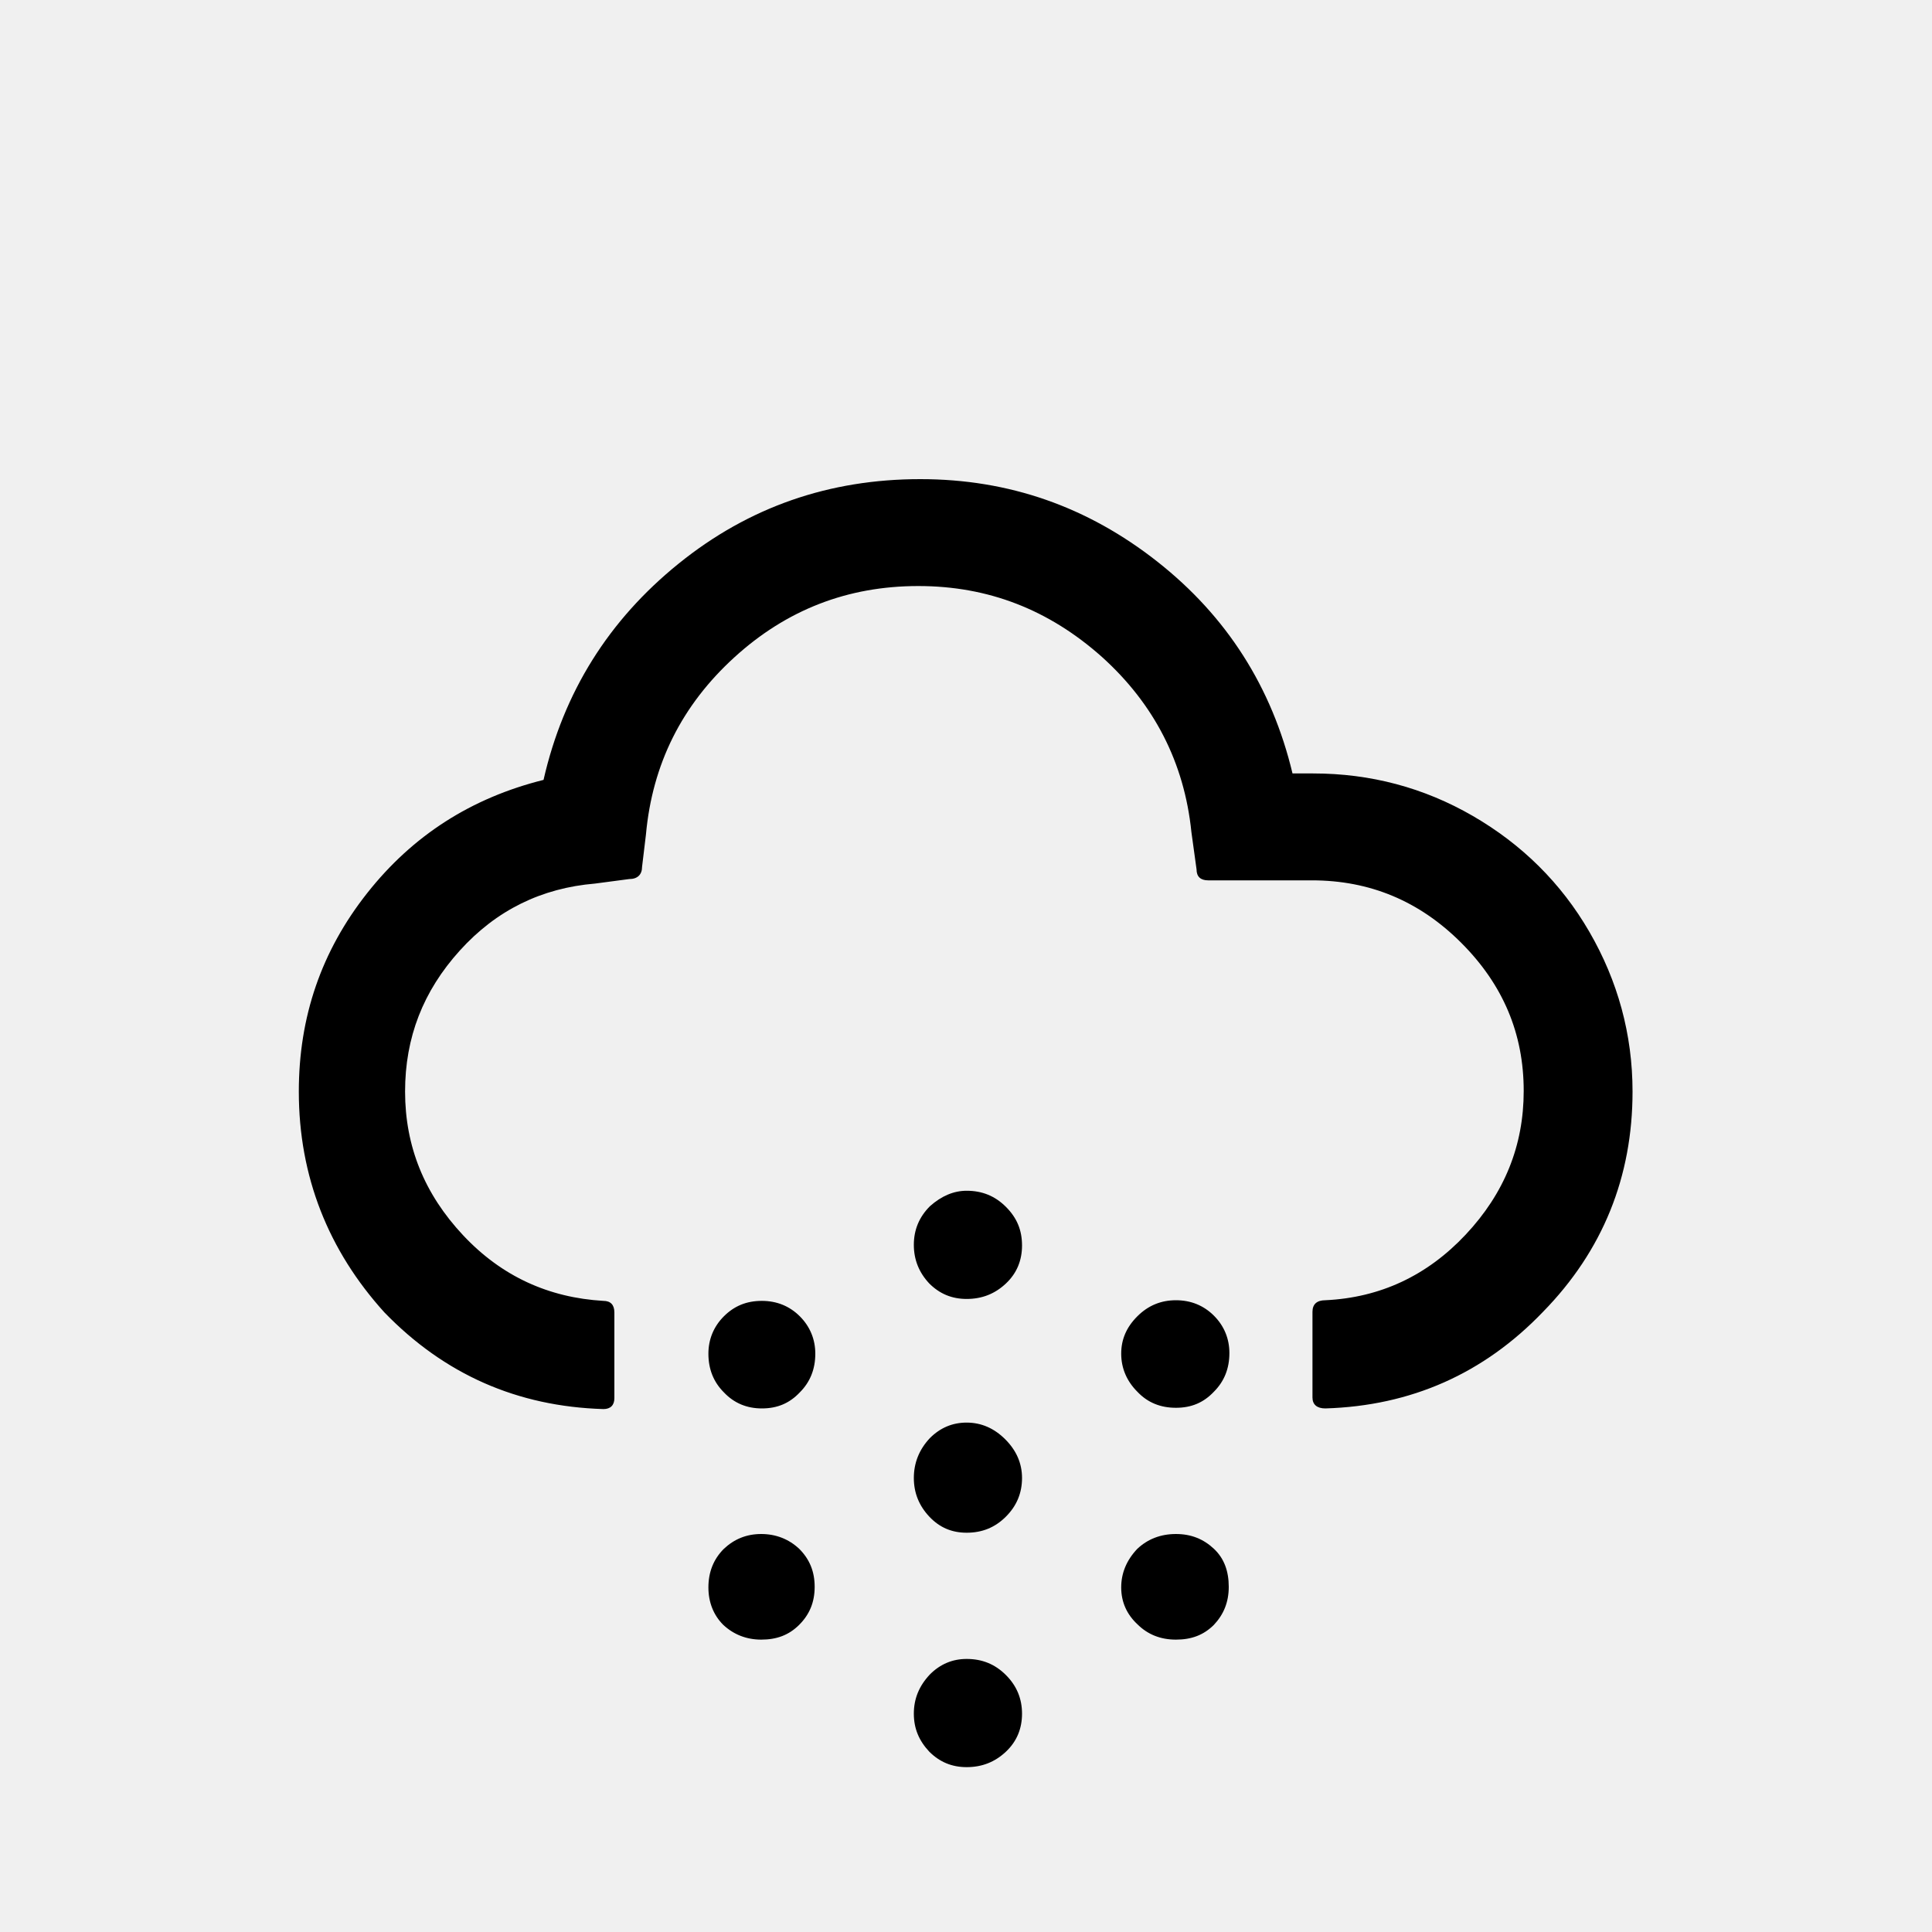
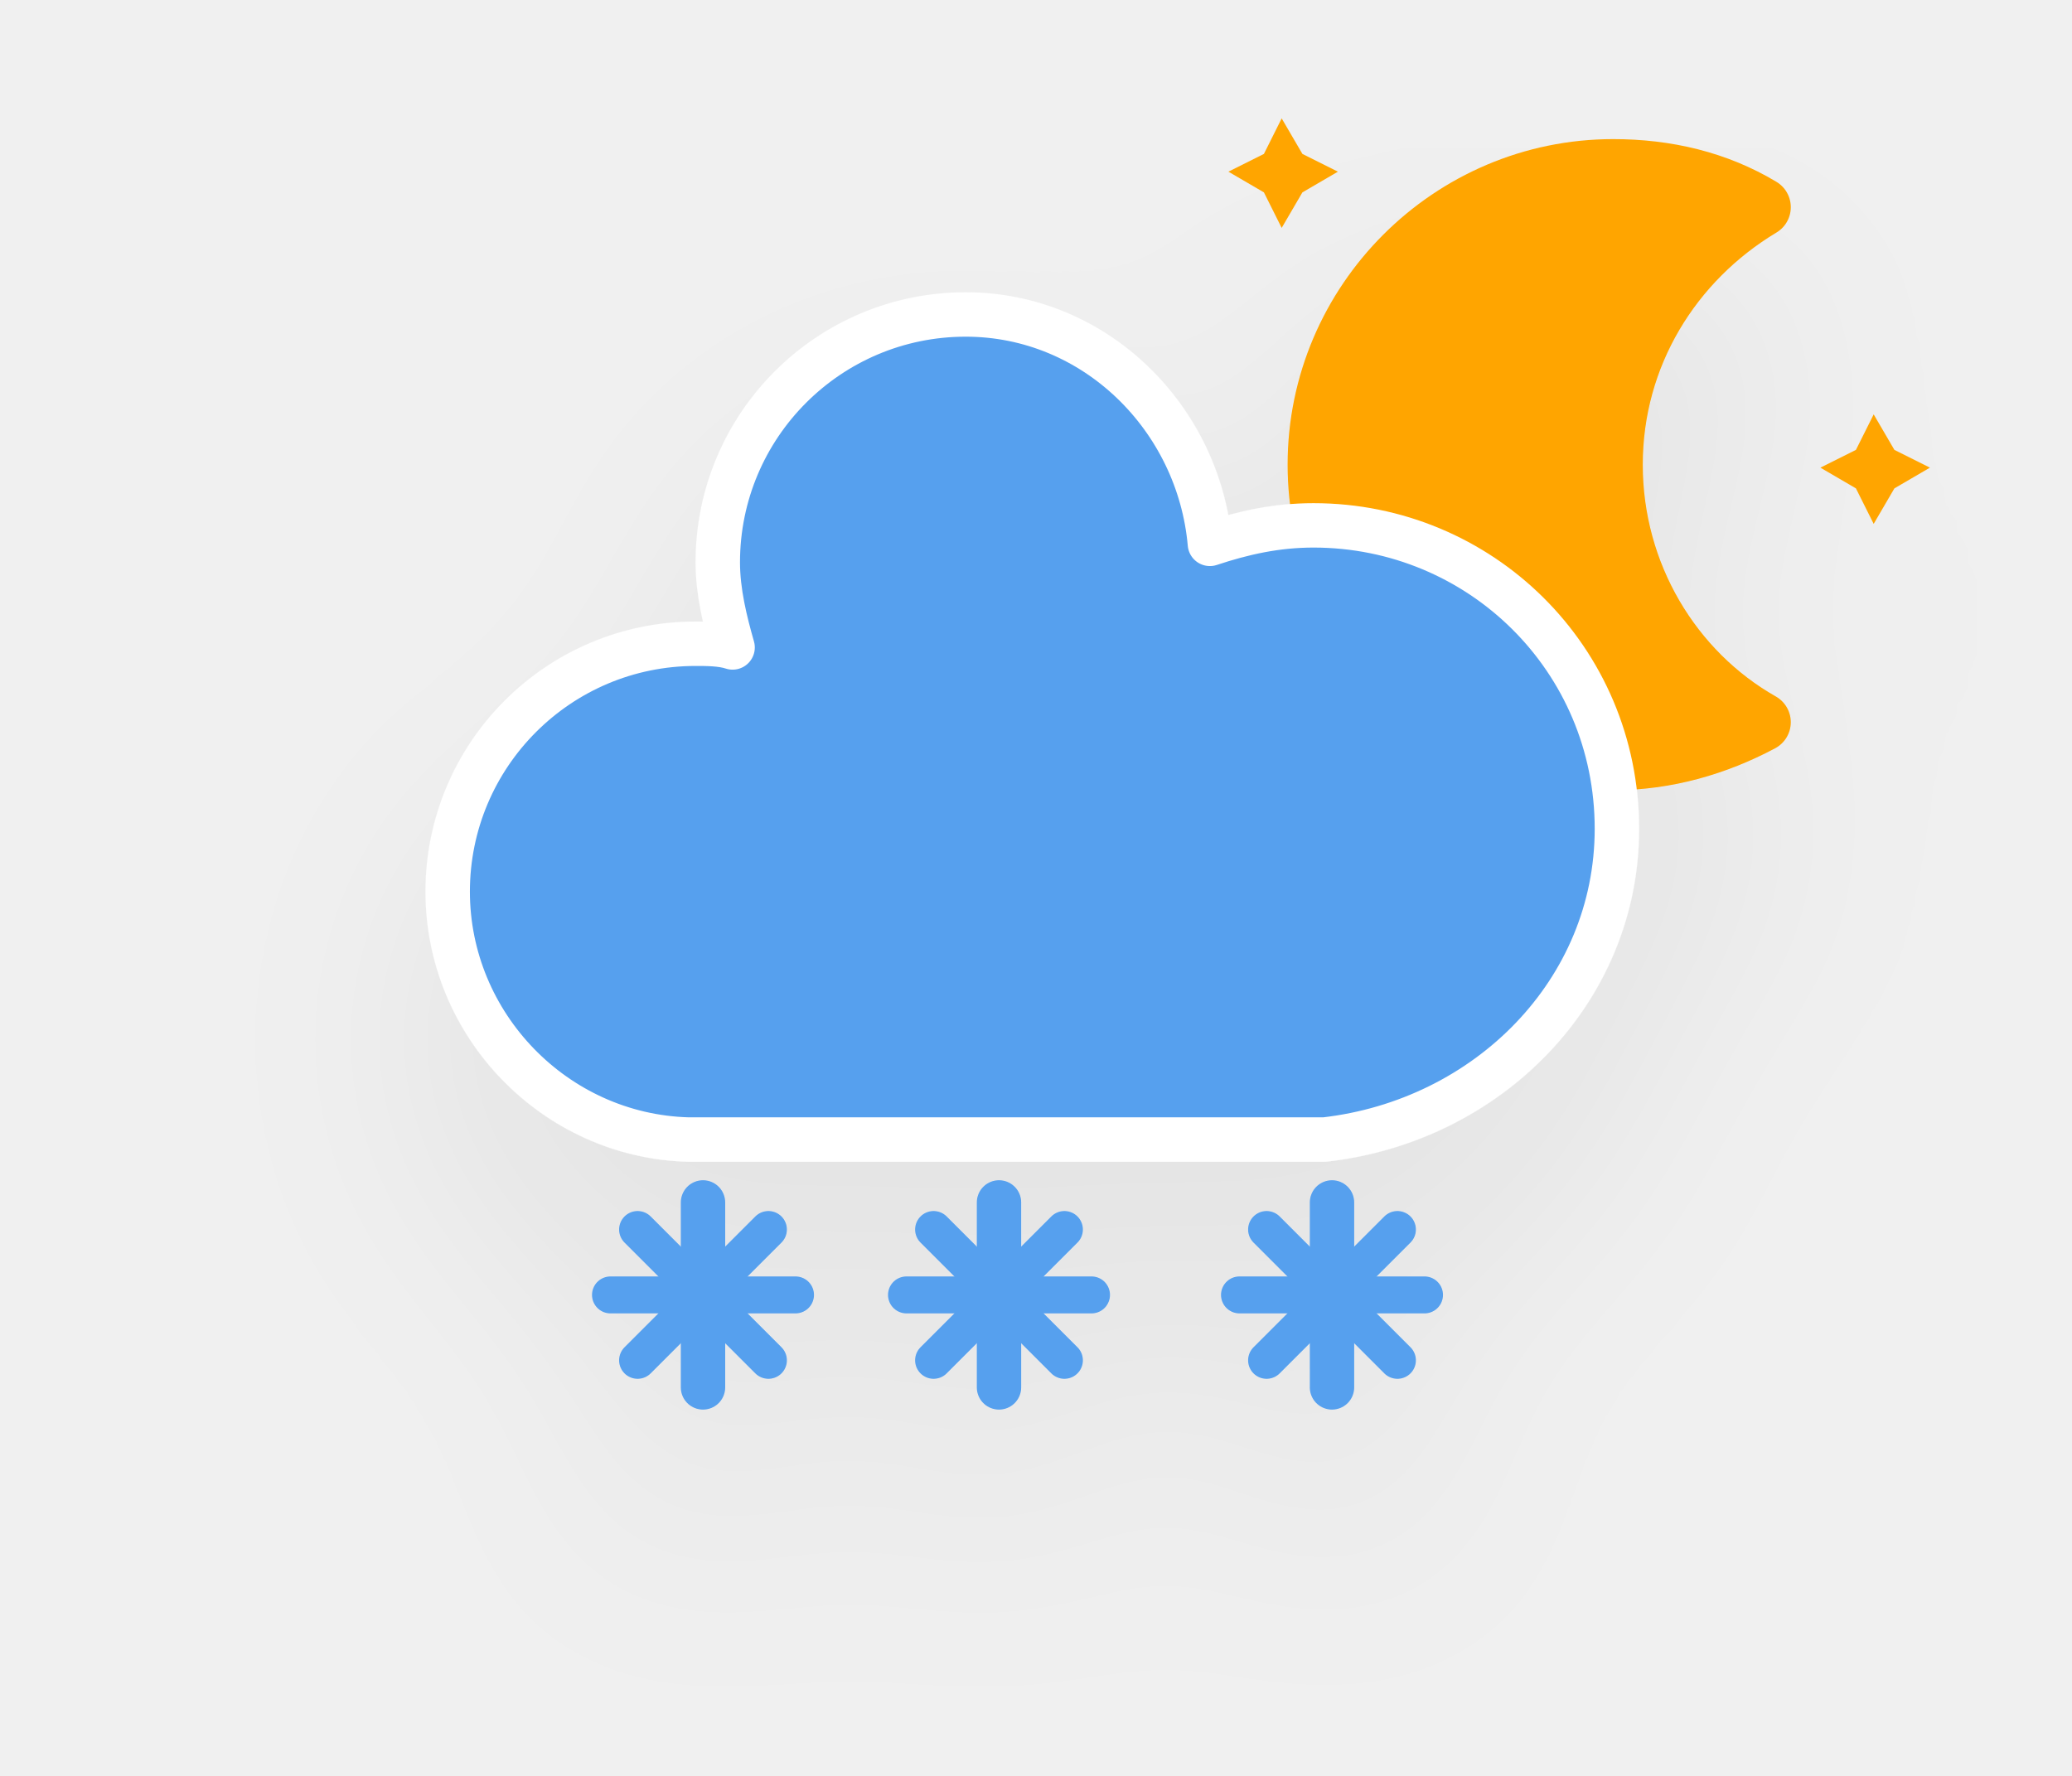
- <svg xmlns="http://www.w3.org/2000/svg" version="1.1" id="Layer_1" x="0px" y="0px" viewBox="0 0 30 30" style="enable-background:new 0 0 30 30;" xml:space="preserve">
-   <path d="M4.64,16.95c0-1.16,0.35-2.18,1.06-3.08s1.62-1.48,2.74-1.76c0.31-1.36,1.01-2.48,2.1-3.36s2.34-1.31,3.75-1.31  c1.38,0,2.6,0.43,3.68,1.28c1.08,0.85,1.78,1.95,2.1,3.29h0.32c0.89,0,1.72,0.22,2.48,0.66c0.76,0.44,1.37,1.04,1.81,1.8  c0.44,0.76,0.67,1.59,0.67,2.48c0,1.32-0.46,2.47-1.39,3.42c-0.92,0.96-2.05,1.46-3.38,1.5c-0.13,0-0.2-0.06-0.2-0.17v-1.33  c0-0.12,0.07-0.18,0.2-0.18c0.85-0.04,1.58-0.38,2.18-1.02s0.9-1.38,0.9-2.23c0-0.89-0.32-1.65-0.97-2.3s-1.42-0.97-2.32-0.97h-1.61  c-0.12,0-0.18-0.06-0.18-0.17l-0.08-0.58c-0.11-1.08-0.58-1.99-1.39-2.72c-0.82-0.73-1.76-1.1-2.85-1.1c-1.1,0-2.05,0.37-2.86,1.11  c-0.81,0.74-1.27,1.65-1.37,2.75l-0.06,0.5c0,0.12-0.07,0.19-0.2,0.19l-0.53,0.07c-0.83,0.07-1.53,0.41-2.1,1.04  s-0.85,1.35-0.85,2.19c0,0.85,0.3,1.59,0.9,2.23s1.33,0.97,2.18,1.02c0.11,0,0.17,0.06,0.17,0.18v1.33c0,0.11-0.06,0.17-0.17,0.17  c-1.34-0.04-2.47-0.54-3.4-1.5C5.1,19.42,4.64,18.27,4.64,16.95z M11,21.02c0-0.22,0.08-0.42,0.24-0.58  c0.16-0.16,0.35-0.24,0.59-0.24c0.23,0,0.43,0.08,0.59,0.24c0.16,0.16,0.24,0.36,0.24,0.58c0,0.24-0.08,0.44-0.24,0.6  c-0.16,0.17-0.35,0.25-0.59,0.25c-0.23,0-0.43-0.08-0.59-0.25C11.08,21.46,11,21.26,11,21.02z M11,24.65c0-0.24,0.08-0.44,0.24-0.6  c0.16-0.15,0.35-0.23,0.58-0.23c0.23,0,0.43,0.08,0.59,0.23c0.16,0.16,0.24,0.35,0.24,0.59c0,0.24-0.08,0.43-0.24,0.59  c-0.16,0.16-0.35,0.23-0.59,0.23c-0.23,0-0.43-0.08-0.59-0.23C11.08,25.08,11,24.88,11,24.65z M14.19,22.95  c0-0.23,0.08-0.44,0.25-0.62c0.16-0.16,0.35-0.24,0.57-0.24c0.23,0,0.43,0.09,0.6,0.26c0.17,0.17,0.26,0.37,0.26,0.6  c0,0.23-0.08,0.43-0.25,0.6c-0.17,0.17-0.37,0.25-0.61,0.25c-0.23,0-0.42-0.08-0.58-0.25S14.19,23.18,14.19,22.95z M14.19,19.33  c0-0.23,0.08-0.43,0.25-0.6c0.18-0.16,0.37-0.24,0.57-0.24c0.24,0,0.44,0.08,0.61,0.25c0.17,0.17,0.25,0.36,0.25,0.6  c0,0.23-0.08,0.43-0.25,0.59c-0.17,0.16-0.37,0.24-0.61,0.24c-0.23,0-0.42-0.08-0.58-0.24C14.27,19.76,14.19,19.56,14.19,19.33z   M14.19,26.61c0-0.23,0.08-0.43,0.25-0.61c0.16-0.16,0.35-0.24,0.57-0.24c0.24,0,0.44,0.08,0.61,0.25c0.17,0.17,0.25,0.37,0.25,0.6  s-0.08,0.43-0.25,0.59c-0.17,0.16-0.37,0.24-0.61,0.24c-0.23,0-0.42-0.08-0.58-0.24C14.27,27.03,14.19,26.84,14.19,26.61z   M17.41,21.02c0-0.22,0.08-0.41,0.25-0.58c0.17-0.17,0.37-0.25,0.6-0.25c0.23,0,0.43,0.08,0.59,0.24c0.16,0.16,0.24,0.36,0.24,0.58  c0,0.24-0.08,0.44-0.24,0.6c-0.16,0.17-0.35,0.25-0.59,0.25c-0.24,0-0.44-0.08-0.6-0.25C17.5,21.45,17.41,21.25,17.41,21.02z   M17.41,24.65c0-0.22,0.08-0.42,0.25-0.6c0.16-0.15,0.36-0.23,0.6-0.23c0.24,0,0.43,0.08,0.59,0.23s0.23,0.35,0.23,0.59  c0,0.24-0.08,0.43-0.23,0.59c-0.16,0.16-0.35,0.23-0.59,0.23c-0.24,0-0.44-0.08-0.6-0.24C17.5,25.07,17.41,24.88,17.41,24.65z" />
+ <svg xmlns="http://www.w3.org/2000/svg" width="56" height="48" version="1.1">
+   <defs>
+     <filter id="blur" x="-.247" y="-.269" width="1.494" height="1.676">
+       <feGaussianBlur in="SourceAlpha" stdDeviation="3" />
+       <feOffset dx="0" dy="4" result="offsetblur" />
+       <feComponentTransfer>
+         <feFuncA slope="0.05" type="linear" />
+       </feComponentTransfer>
+       <feMerge>
+         <feMergeNode />
+         <feMergeNode in="SourceGraphic" />
+       </feMerge>
+     </filter>
+     <style type="text/css">
+          
+          /*
+ ** CLOUDS
+ */
+          @keyframes am-weather-cloud-2 {
+             0% {
+                -webkit-transform: translate(0px, 0px);
+                -moz-transform: translate(0px, 0px);
+                -ms-transform: translate(0px, 0px);
+                transform: translate(0px, 0px);
+             }
+ 
+             50% {
+                -webkit-transform: translate(2px, 0px);
+                -moz-transform: translate(2px, 0px);
+                -ms-transform: translate(2px, 0px);
+                transform: translate(2px, 0px);
+             }
+ 
+             100% {
+                -webkit-transform: translate(0px, 0px);
+                -moz-transform: translate(0px, 0px);
+                -ms-transform: translate(0px, 0px);
+                transform: translate(0px, 0px);
+             }
+          }
+ 
+          .am-weather-cloud-2 {
+             -webkit-animation-name: am-weather-cloud-2;
+             -moz-animation-name: am-weather-cloud-2;
+             animation-name: am-weather-cloud-2;
+             -webkit-animation-duration: 3s;
+             -moz-animation-duration: 3s;
+             animation-duration: 3s;
+             -webkit-animation-timing-function: linear;
+             -moz-animation-timing-function: linear;
+             animation-timing-function: linear;
+             -webkit-animation-iteration-count: infinite;
+             -moz-animation-iteration-count: infinite;
+             animation-iteration-count: infinite;
+          }
+ 
+          /*
+ ** MOON
+ */
+          @keyframes am-weather-moon {
+             0% {
+                -webkit-transform: rotate(0deg);
+                -moz-transform: rotate(0deg);
+                -ms-transform: rotate(0deg);
+                transform: rotate(0deg);
+             }
+ 
+             50% {
+                -webkit-transform: rotate(15deg);
+                -moz-transform: rotate(15deg);
+                -ms-transform: rotate(15deg);
+                transform: rotate(15deg);
+             }
+ 
+             100% {
+                -webkit-transform: rotate(0deg);
+                -moz-transform: rotate(0deg);
+                -ms-transform: rotate(0deg);
+                transform: rotate(0deg);
+             }
+          }
+ 
+          .am-weather-moon {
+             -webkit-animation-name: am-weather-moon;
+             -moz-animation-name: am-weather-moon;
+             -ms-animation-name: am-weather-moon;
+             animation-name: am-weather-moon;
+             -webkit-animation-duration: 6s;
+             -moz-animation-duration: 6s;
+             -ms-animation-duration: 6s;
+             animation-duration: 6s;
+             -webkit-animation-timing-function: linear;
+             -moz-animation-timing-function: linear;
+             -ms-animation-timing-function: linear;
+             animation-timing-function: linear;
+             -webkit-animation-iteration-count: infinite;
+             -moz-animation-iteration-count: infinite;
+             -ms-animation-iteration-count: infinite;
+             animation-iteration-count: infinite;
+             -webkit-transform-origin: 12.5px 15.15px 0;
+             /* TODO FF CENTER ISSUE */
+             -moz-transform-origin: 12.5px 15.15px 0;
+             /* TODO FF CENTER ISSUE */
+             -ms-transform-origin: 12.5px 15.15px 0;
+             /* TODO FF CENTER ISSUE */
+             transform-origin: 12.5px 15.15px 0;
+             /* TODO FF CENTER ISSUE */
+          }
+ 
+          @keyframes am-weather-moon-star-1 {
+             0% {
+                opacity: 0;
+             }
+ 
+             100% {
+                opacity: 1;
+             }
+          }
+ 
+          .am-weather-moon-star-1 {
+             -webkit-animation-name: am-weather-moon-star-1;
+             -moz-animation-name: am-weather-moon-star-1;
+             -ms-animation-name: am-weather-moon-star-1;
+             animation-name: am-weather-moon-star-1;
+             -webkit-animation-delay: 3s;
+             -moz-animation-delay: 3s;
+             -ms-animation-delay: 3s;
+             animation-delay: 3s;
+             -webkit-animation-duration: 5s;
+             -moz-animation-duration: 5s;
+             -ms-animation-duration: 5s;
+             animation-duration: 5s;
+             -webkit-animation-timing-function: linear;
+             -moz-animation-timing-function: linear;
+             -ms-animation-timing-function: linear;
+             animation-timing-function: linear;
+             -webkit-animation-iteration-count: 1;
+             -moz-animation-iteration-count: 1;
+             -ms-animation-iteration-count: 1;
+             animation-iteration-count: 1;
+          }
+ 
+          @keyframes am-weather-moon-star-2 {
+             0% {
+                opacity: 0;
+             }
+ 
+             100% {
+                opacity: 1;
+             }
+          }
+ 
+          .am-weather-moon-star-2 {
+             -webkit-animation-name: am-weather-moon-star-2;
+             -moz-animation-name: am-weather-moon-star-2;
+             -ms-animation-name: am-weather-moon-star-2;
+             animation-name: am-weather-moon-star-2;
+             -webkit-animation-delay: 5s;
+             -moz-animation-delay: 5s;
+             -ms-animation-delay: 5s;
+             animation-delay: 5s;
+             -webkit-animation-duration: 4s;
+             -moz-animation-duration: 4s;
+             -ms-animation-duration: 4s;
+             animation-duration: 4s;
+             -webkit-animation-timing-function: linear;
+             -moz-animation-timing-function: linear;
+             -ms-animation-timing-function: linear;
+             animation-timing-function: linear;
+             -webkit-animation-iteration-count: 1;
+             -moz-animation-iteration-count: 1;
+             -ms-animation-iteration-count: 1;
+             animation-iteration-count: 1;
+          }
+ 
+          /*
+ ** SNOW
+ */
+          @keyframes am-weather-snow {
+             0% {
+                -webkit-transform: translateX(0) translateY(0);
+                -moz-transform: translateX(0) translateY(0);
+                -ms-transform: translateX(0) translateY(0);
+                transform: translateX(0) translateY(0);
+             }
+ 
+             33.33% {
+                -webkit-transform: translateX(-1.2px) translateY(2px);
+                -moz-transform: translateX(-1.2px) translateY(2px);
+                -ms-transform: translateX(-1.2px) translateY(2px);
+                transform: translateX(-1.2px) translateY(2px);
+             }
+ 
+             66.66% {
+                -webkit-transform: translateX(1.4px) translateY(4px);
+                -moz-transform: translateX(1.4px) translateY(4px);
+                -ms-transform: translateX(1.4px) translateY(4px);
+                transform: translateX(1.4px) translateY(4px);
+                opacity: 1;
+             }
+ 
+             100% {
+                -webkit-transform: translateX(-1.6px) translateY(6px);
+                -moz-transform: translateX(-1.6px) translateY(6px);
+                -ms-transform: translateX(-1.6px) translateY(6px);
+                transform: translateX(-1.6px) translateY(6px);
+                opacity: 0;
+             }
+          }
+ 
+          @keyframes am-weather-snow-reverse {
+             0% {
+                -webkit-transform: translateX(0) translateY(0);
+                -moz-transform: translateX(0) translateY(0);
+                -ms-transform: translateX(0) translateY(0);
+                transform: translateX(0) translateY(0);
+             }
+ 
+             33.33% {
+                -webkit-transform: translateX(1.2px) translateY(2px);
+                -moz-transform: translateX(1.2px) translateY(2px);
+                -ms-transform: translateX(1.2px) translateY(2px);
+                transform: translateX(1.2px) translateY(2px);
+             }
+ 
+             66.66% {
+                -webkit-transform: translateX(-1.4px) translateY(4px);
+                -moz-transform: translateX(-1.4px) translateY(4px);
+                -ms-transform: translateX(-1.4px) translateY(4px);
+                transform: translateX(-1.4px) translateY(4px);
+                opacity: 1;
+             }
+ 
+             100% {
+                -webkit-transform: translateX(1.6px) translateY(6px);
+                -moz-transform: translateX(1.6px) translateY(6px);
+                -ms-transform: translateX(1.6px) translateY(6px);
+                transform: translateX(1.6px) translateY(6px);
+                opacity: 0;
+             }
+          }
+ 
+          .am-weather-snow-1 {
+             -webkit-animation-name: am-weather-snow;
+             -moz-animation-name: am-weather-snow;
+             -ms-animation-name: am-weather-snow;
+             animation-name: am-weather-snow;
+             -webkit-animation-duration: 2s;
+             -moz-animation-duration: 2s;
+             -ms-animation-duration: 2s;
+             animation-duration: 2s;
+             -webkit-animation-timing-function: linear;
+             -moz-animation-timing-function: linear;
+             -ms-animation-timing-function: linear;
+             animation-timing-function: linear;
+             -webkit-animation-iteration-count: infinite;
+             -moz-animation-iteration-count: infinite;
+             -ms-animation-iteration-count: infinite;
+             animation-iteration-count: infinite;
+          }
+ 
+          .am-weather-snow-2 {
+             -webkit-animation-name: am-weather-snow;
+             -moz-animation-name: am-weather-snow;
+             -ms-animation-name: am-weather-snow;
+             animation-name: am-weather-snow;
+             -webkit-animation-delay: 1.2s;
+             -moz-animation-delay: 1.2s;
+             -ms-animation-delay: 1.2s;
+             animation-delay: 1.2s;
+             -webkit-animation-duration: 2s;
+             -moz-animation-duration: 2s;
+             -ms-animation-duration: 2s;
+             animation-duration: 2s;
+             -webkit-animation-timing-function: linear;
+             -moz-animation-timing-function: linear;
+             -ms-animation-timing-function: linear;
+             animation-timing-function: linear;
+             -webkit-animation-iteration-count: infinite;
+             -moz-animation-iteration-count: infinite;
+             -ms-animation-iteration-count: infinite;
+             animation-iteration-count: infinite;
+          }
+ 
+          .am-weather-snow-3 {
+             -webkit-animation-name: am-weather-snow-reverse;
+             -moz-animation-name: am-weather-snow-reverse;
+             -ms-animation-name: am-weather-snow-reverse;
+             animation-name: am-weather-snow-reverse;
+             -webkit-animation-duration: 2s;
+             -moz-animation-duration: 2s;
+             -ms-animation-duration: 2s;
+             animation-duration: 2s;
+             -webkit-animation-timing-function: linear;
+             -moz-animation-timing-function: linear;
+             -ms-animation-timing-function: linear;
+             animation-timing-function: linear;
+             -webkit-animation-iteration-count: infinite;
+             -moz-animation-iteration-count: infinite;
+             -ms-animation-iteration-count: infinite;
+             animation-iteration-count: infinite;
+          }
+          
+       </style>
+   </defs>
+   <g transform="translate(16,-2)" filter="url(#blur)">
+     <g transform="matrix(.8 0 0 .8 16 4)">
+       <g class="am-weather-moon-star-1" style="-moz-animation-delay:3s;-moz-animation-duration:5s;-moz-animation-iteration-count:1;-moz-animation-name:am-weather-moon-star-1;-moz-animation-timing-function:linear;-ms-animation-delay:3s;-ms-animation-duration:5s;-ms-animation-iteration-count:1;-ms-animation-name:am-weather-moon-star-1;-ms-animation-timing-function:linear;-webkit-animation-delay:3s;-webkit-animation-duration:5s;-webkit-animation-iteration-count:1;-webkit-animation-name:am-weather-moon-star-1;-webkit-animation-timing-function:linear">
+         <polygon points="4 4 3.3 5.2 2.7 4 1.5 3.3 2.7 2.7 3.3 1.5 4 2.7 5.2 3.3" fill="#ffa500" stroke-miterlimit="10" />
+       </g>
+       <g class="am-weather-moon-star-2" style="-moz-animation-delay:5s;-moz-animation-duration:4s;-moz-animation-iteration-count:1;-moz-animation-name:am-weather-moon-star-2;-moz-animation-timing-function:linear;-ms-animation-delay:5s;-ms-animation-duration:4s;-ms-animation-iteration-count:1;-ms-animation-name:am-weather-moon-star-2;-ms-animation-timing-function:linear;-webkit-animation-delay:5s;-webkit-animation-duration:4s;-webkit-animation-iteration-count:1;-webkit-animation-name:am-weather-moon-star-2;-webkit-animation-timing-function:linear">
+         <polygon transform="translate(20,10)" points="4 4 3.3 5.2 2.7 4 1.5 3.3 2.7 2.7 3.3 1.5 4 2.7 5.2 3.3" fill="#ffa500" stroke-miterlimit="10" />
+       </g>
+       <g class="am-weather-moon" style="-moz-animation-duration:6s;-moz-animation-iteration-count:infinite;-moz-animation-name:am-weather-moon;-moz-animation-timing-function:linear;-moz-transform-origin:12.5px 15.15px 0;-ms-animation-duration:6s;-ms-animation-iteration-count:infinite;-ms-animation-name:am-weather-moon;-ms-animation-timing-function:linear;-ms-transform-origin:12.5px 15.15px 0;-webkit-animation-duration:6s;-webkit-animation-iteration-count:infinite;-webkit-animation-name:am-weather-moon;-webkit-animation-timing-function:linear;-webkit-transform-origin:12.5px 15.15px 0">
+         <path d="m14.5 13.2c0-3.7 2-6.9 5-8.7-1.5-0.9-3.2-1.3-5-1.3-5.5 0-10 4.5-10 10s4.5 10 10 10c1.8 0 3.5-0.5 5-1.3-3-1.7-5-5-5-8.7z" fill="#ffa500" stroke="#ffa500" stroke-linejoin="round" stroke-width="2" />
+       </g>
+     </g>
+     <g class="am-weather-cloud-2" style="-moz-animation-duration:3s;-moz-animation-iteration-count:infinite;-moz-animation-name:am-weather-cloud-2;-moz-animation-timing-function:linear;-webkit-animation-duration:3s;-webkit-animation-iteration-count:infinite;-webkit-animation-name:am-weather-cloud-2;-webkit-animation-timing-function:linear">
+       <path transform="translate(-20,-11)" d="m47.7 35.4c0-4.6-3.7-8.2-8.2-8.2-1 0-1.9 0.2-2.8 0.5-0.3-3.4-3.1-6.2-6.6-6.2-3.7 0-6.7 3-6.7 6.7 0 0.8 0.2 1.6 0.4 2.3-0.3-0.1-0.7-0.1-1-0.1-3.7 0-6.7 3-6.7 6.7 0 3.6 2.9 6.6 6.5 6.7h17.2c4.4-0.5 7.9-4 7.9-8.4z" fill="#57a0ee" stroke="#fff" stroke-linejoin="round" stroke-width="1.2" />
+     </g>
+     <g class="am-weather-snow-1" style="-moz-animation-duration:2s;-moz-animation-iteration-count:infinite;-moz-animation-name:am-weather-snow;-moz-animation-timing-function:linear;-ms-animation-duration:2s;-ms-animation-iteration-count:infinite;-ms-animation-name:am-weather-snow;-ms-animation-timing-function:linear;-webkit-animation-duration:2s;-webkit-animation-iteration-count:infinite;-webkit-animation-name:am-weather-snow;-webkit-animation-timing-function:linear">
+       <g transform="translate(3,28)" fill="none" stroke="#57a0ee" stroke-linecap="round">
+         <line transform="translate(0,9)" y1="-2.5" y2="2.5" stroke-width="1.2" />
+         <line transform="rotate(45,-10.864,4.5)" y1="-2.5" y2="2.5" />
+         <line transform="rotate(90,-4.5,4.5)" y1="-2.5" y2="2.5" />
+         <line transform="rotate(135,-1.864,4.5)" y1="-2.5" y2="2.5" />
+       </g>
+     </g>
+     <g class="am-weather-snow-2" style="-moz-animation-delay:1.2s;-moz-animation-duration:2s;-moz-animation-iteration-count:infinite;-moz-animation-name:am-weather-snow;-moz-animation-timing-function:linear;-ms-animation-delay:1.2s;-ms-animation-duration:2s;-ms-animation-iteration-count:infinite;-ms-animation-name:am-weather-snow;-ms-animation-timing-function:linear;-webkit-animation-delay:1.2s;-webkit-animation-duration:2s;-webkit-animation-iteration-count:infinite;-webkit-animation-name:am-weather-snow;-webkit-animation-timing-function:linear">
+       <g transform="translate(11,28)" fill="none" stroke="#57a0ee" stroke-linecap="round">
+         <line transform="translate(0,9)" y1="-2.5" y2="2.5" stroke-width="1.2" />
+         <line transform="rotate(45,-10.864,4.5)" y1="-2.5" y2="2.5" />
+         <line transform="rotate(90,-4.5,4.5)" y1="-2.5" y2="2.5" />
+         <line transform="rotate(135,-1.864,4.5)" y1="-2.5" y2="2.5" />
+       </g>
+     </g>
+     <g class="am-weather-snow-3" style="-moz-animation-duration:2s;-moz-animation-iteration-count:infinite;-moz-animation-name:am-weather-snow-reverse;-moz-animation-timing-function:linear;-ms-animation-duration:2s;-ms-animation-iteration-count:infinite;-ms-animation-name:am-weather-snow-reverse;-ms-animation-timing-function:linear;-webkit-animation-duration:2s;-webkit-animation-iteration-count:infinite;-webkit-animation-name:am-weather-snow-reverse;-webkit-animation-timing-function:linear">
+       <g transform="translate(20,28)" fill="none" stroke="#57a0ee" stroke-linecap="round">
+         <line transform="translate(0,9)" y1="-2.5" y2="2.5" stroke-width="1.2" />
+         <line transform="rotate(45,-10.864,4.5)" y1="-2.5" y2="2.5" />
+         <line transform="rotate(90,-4.5,4.5)" y1="-2.5" y2="2.5" />
+         <line transform="rotate(135,-1.864,4.5)" y1="-2.5" y2="2.5" />
+       </g>
+     </g>
+   </g>
</svg>
